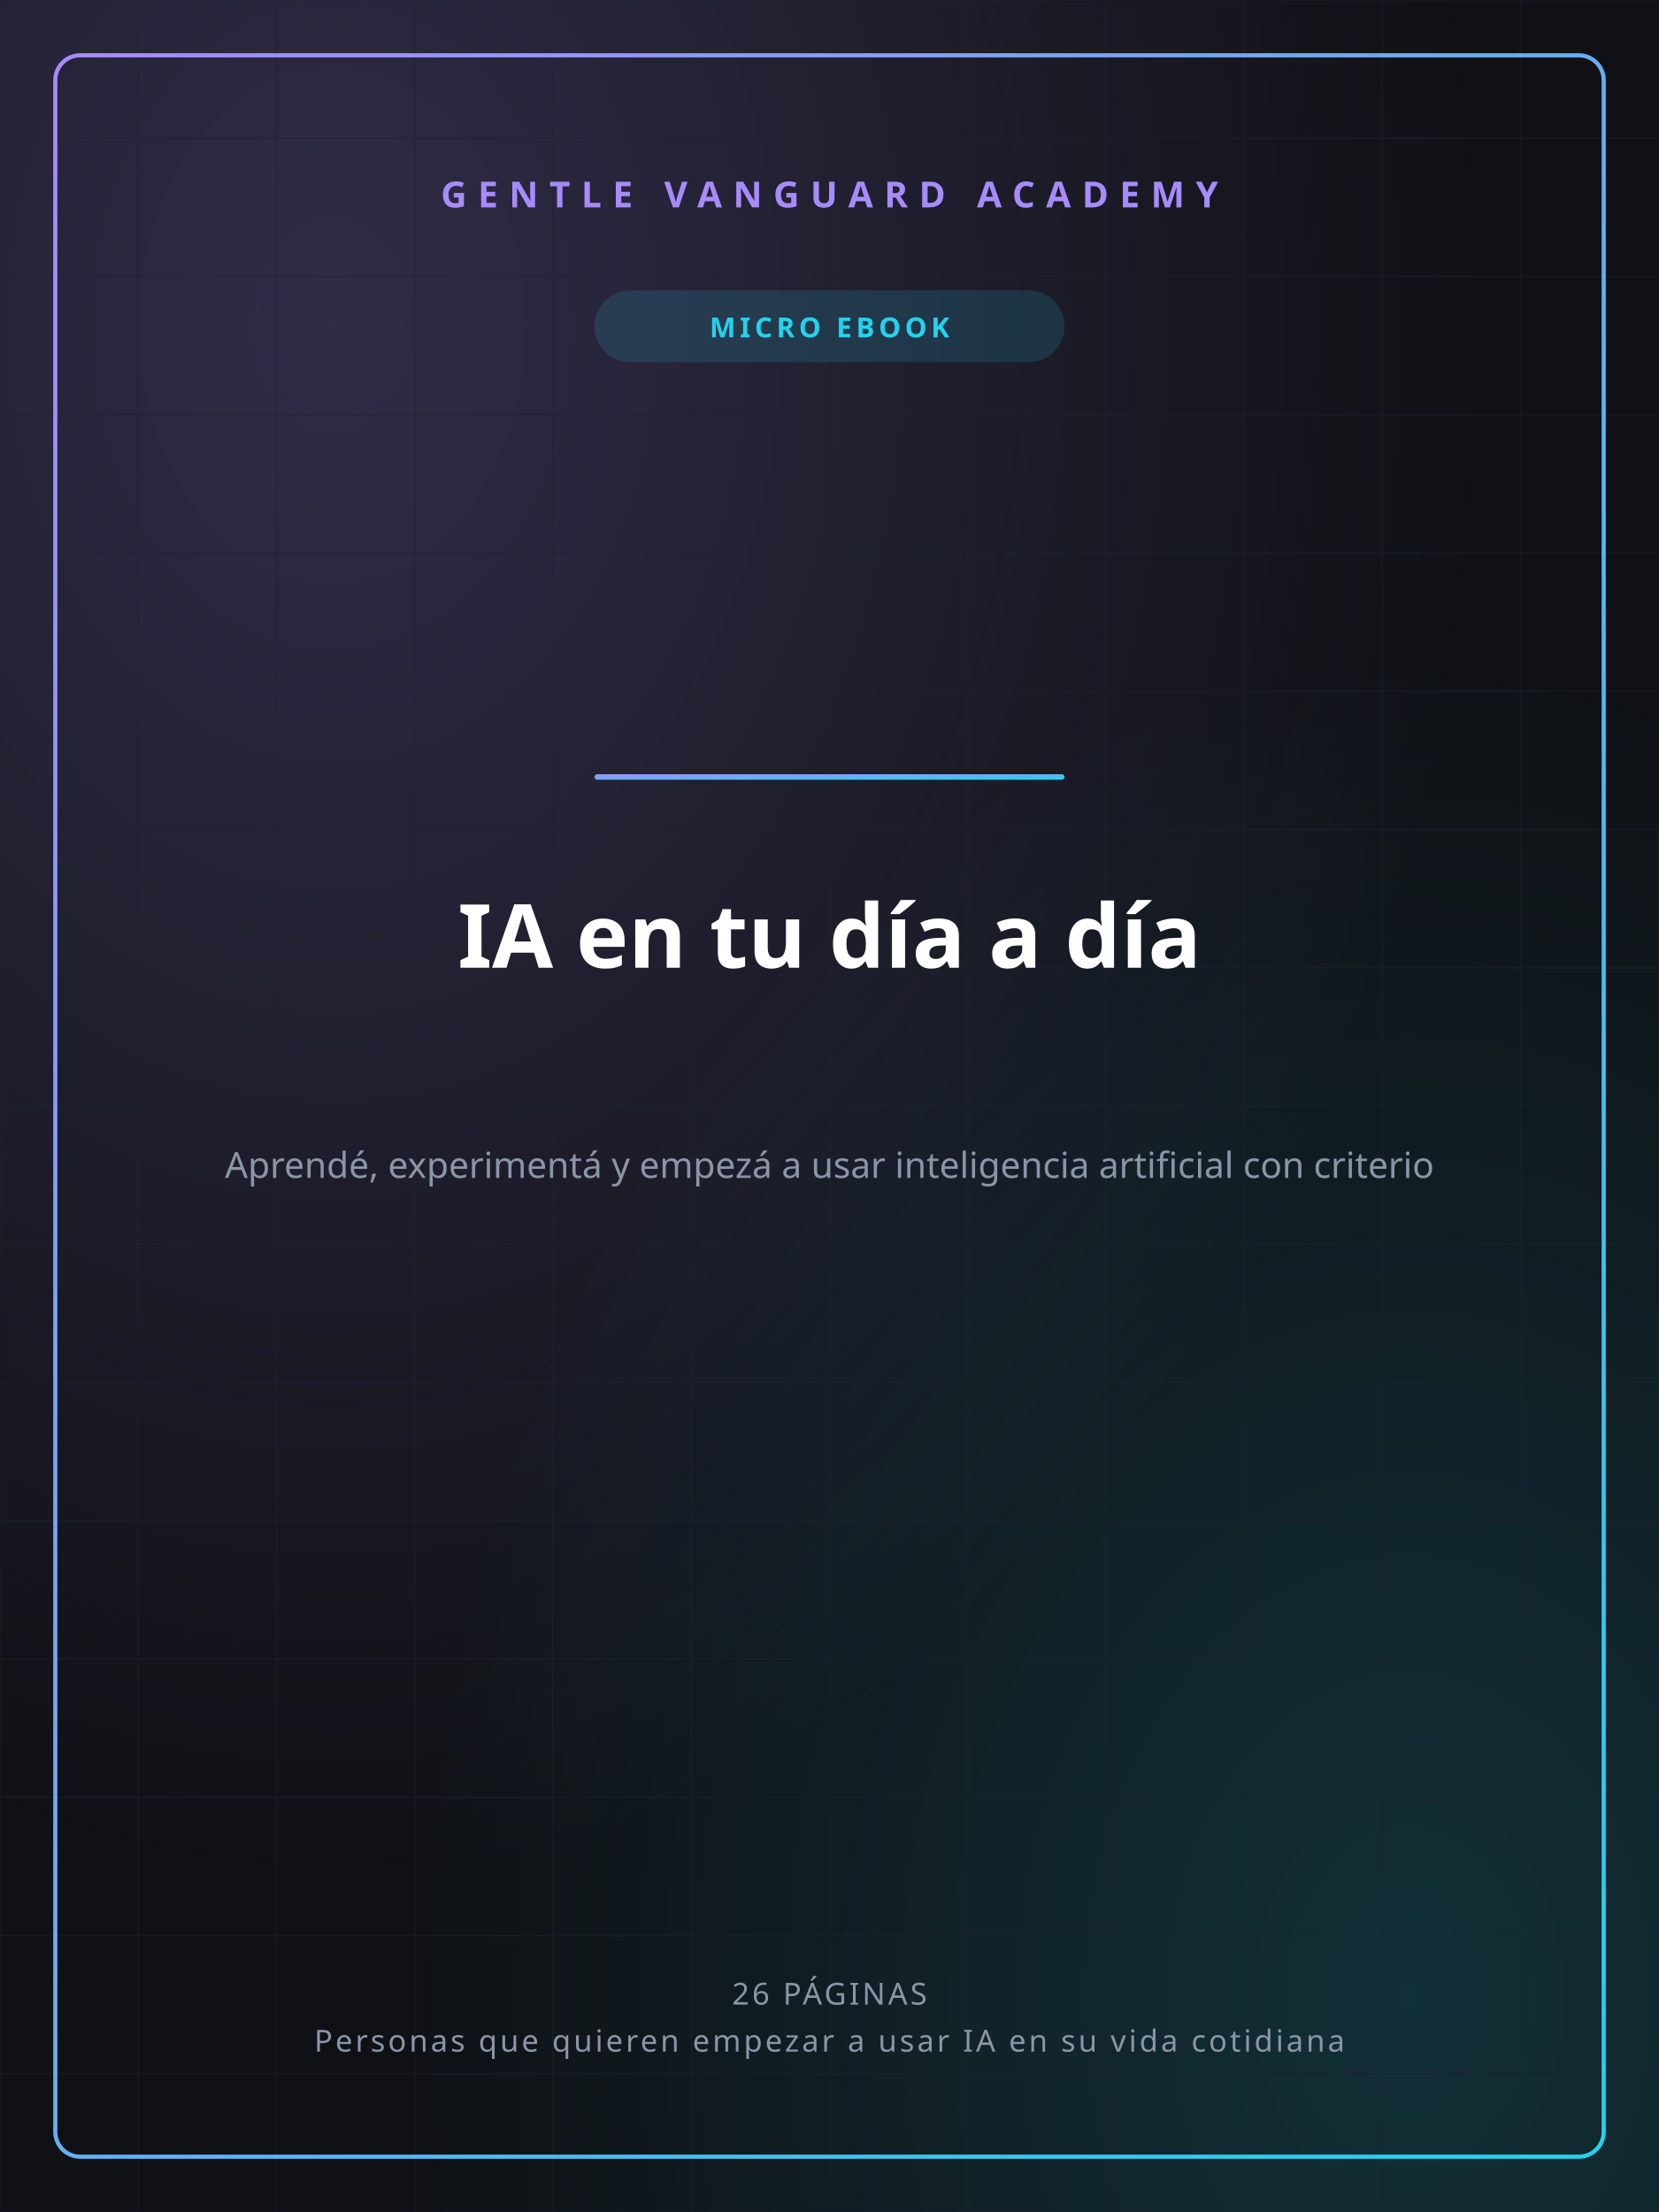
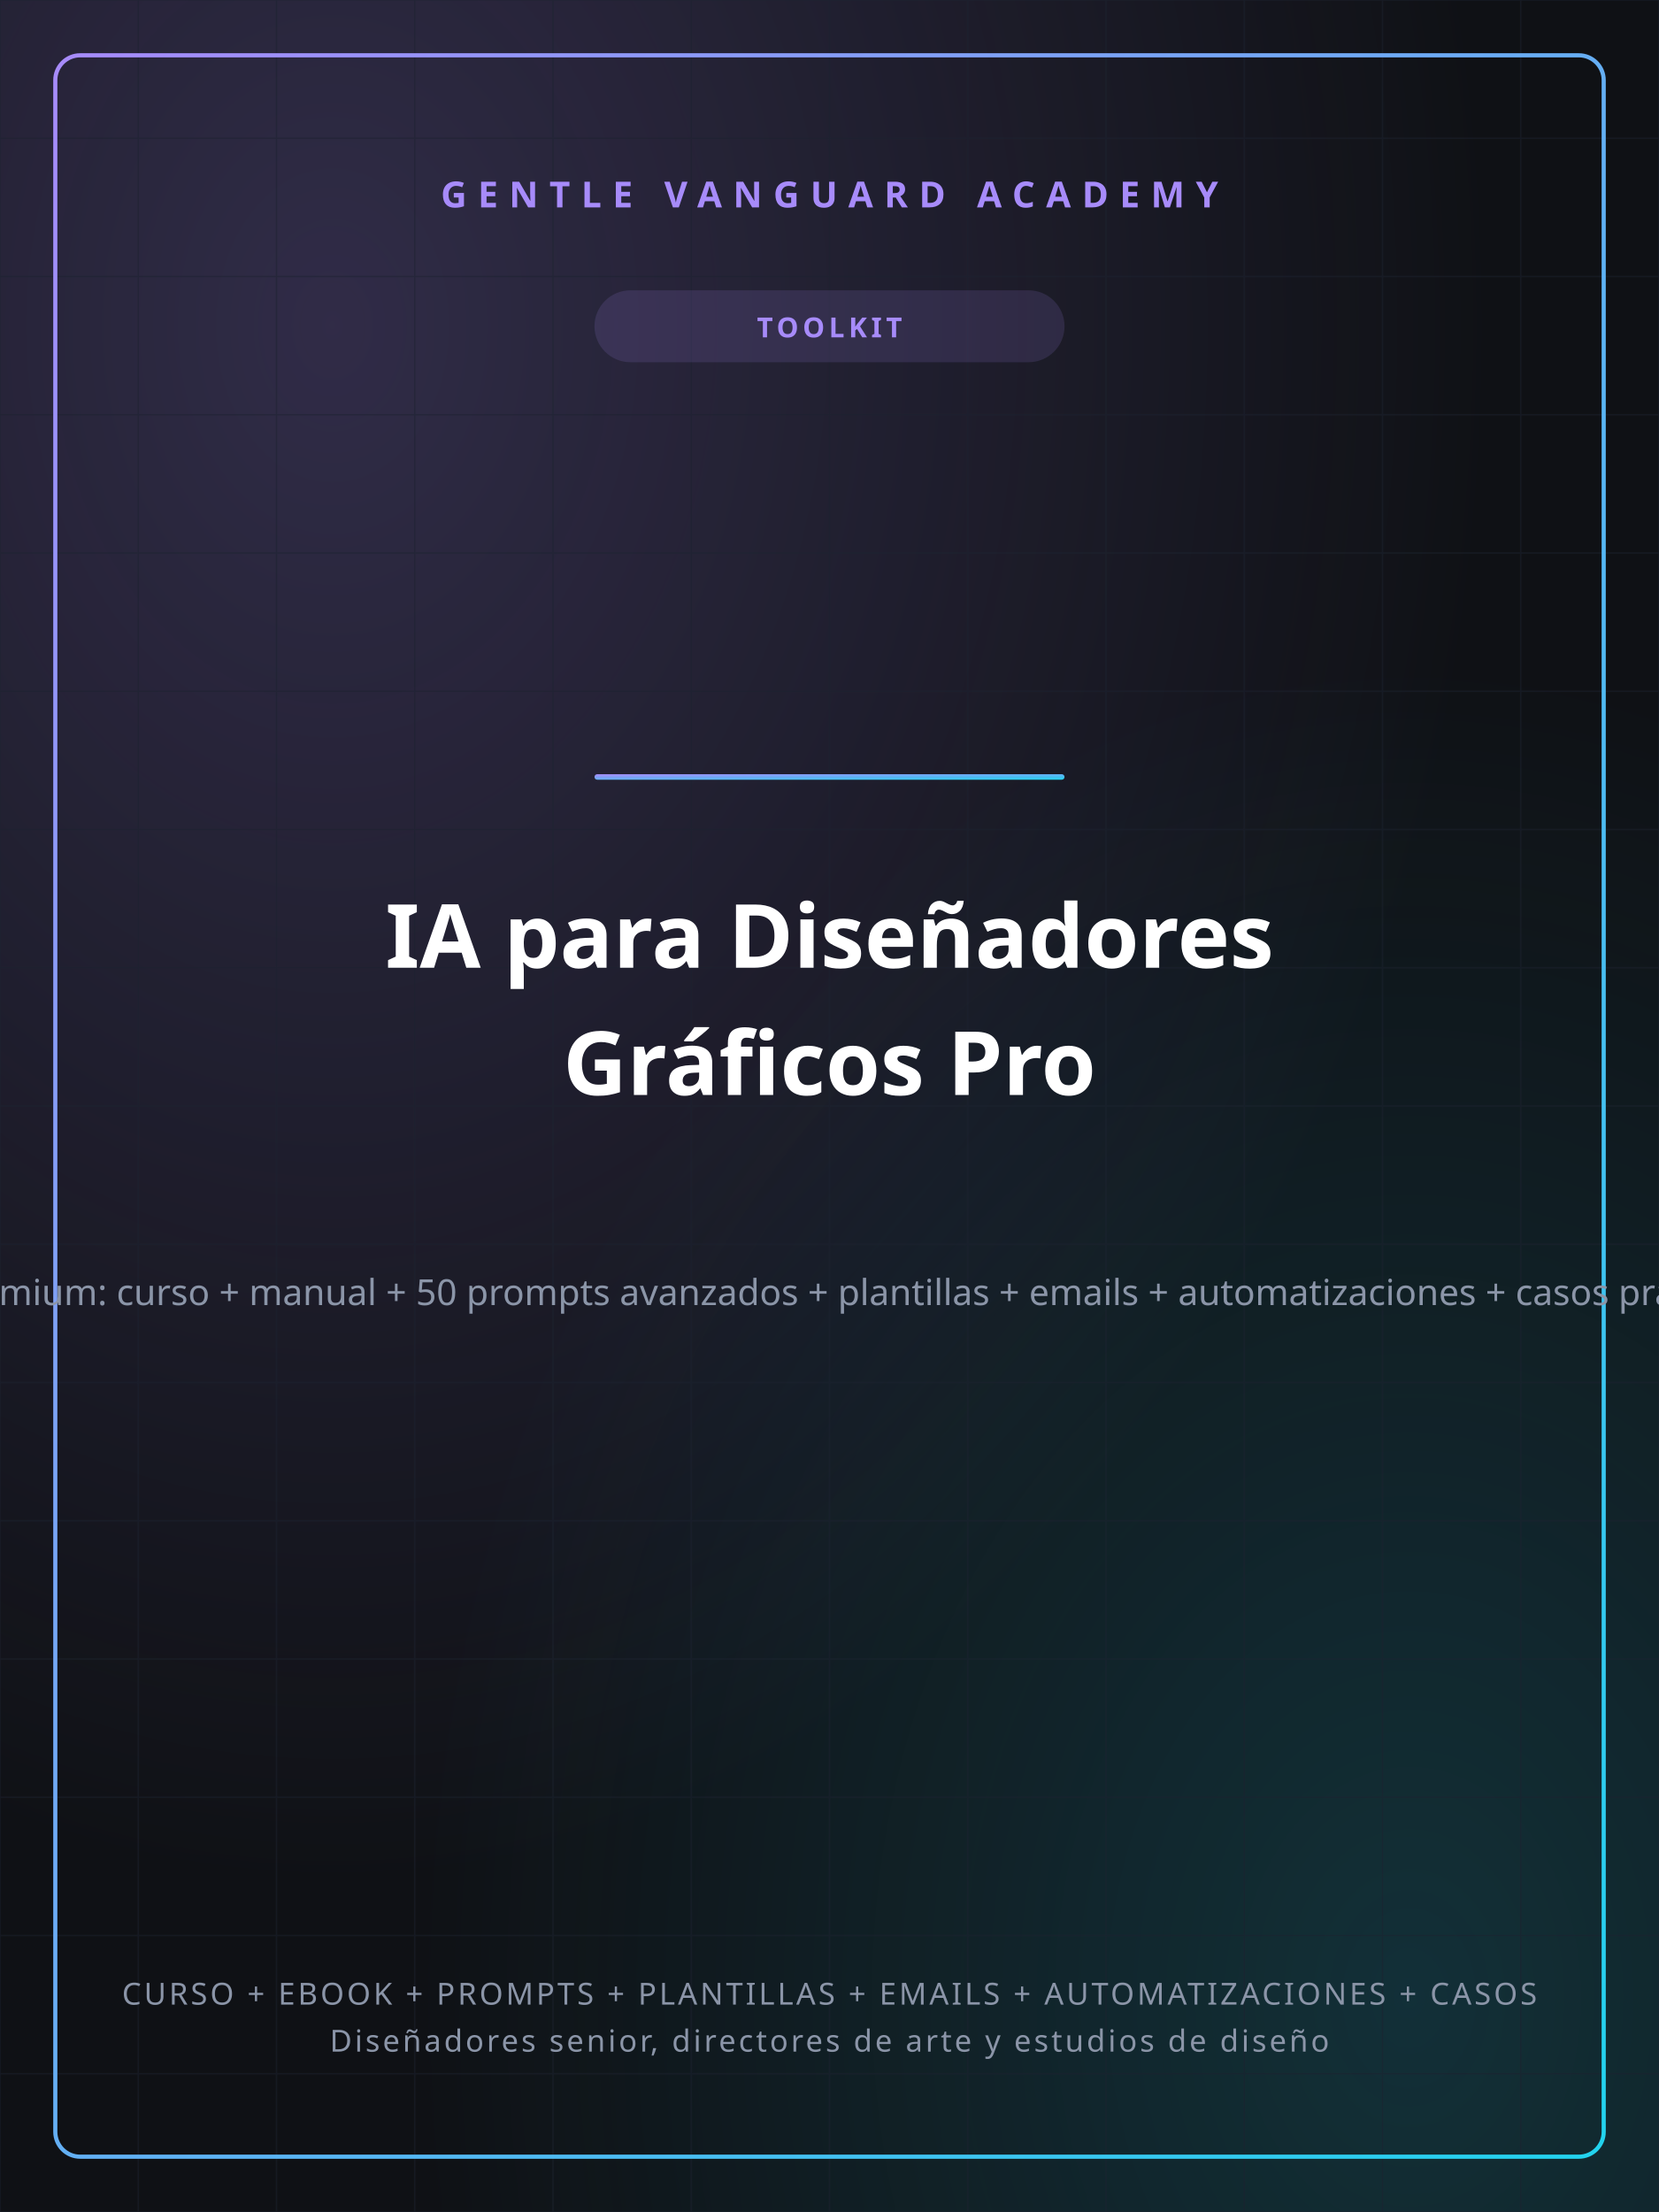
<svg xmlns="http://www.w3.org/2000/svg" width="1200" height="1600" viewBox="0 0 1200 1600">
  <defs>
    <linearGradient id="gvGrad" x1="0" y1="0" x2="1" y2="1">
      <stop offset="0%" stop-color="#A78BFA" />
      <stop offset="100%" stop-color="#22D3EE" />
    </linearGradient>
    <radialGradient id="glowA" cx="0.2" cy="0.15" r="0.7">
      <stop offset="0%" stop-color="#A78BFA" stop-opacity="0.22" />
      <stop offset="100%" stop-color="#A78BFA" stop-opacity="0" />
    </radialGradient>
    <radialGradient id="glowB" cx="0.85" cy="0.9" r="0.6">
      <stop offset="0%" stop-color="#22D3EE" stop-opacity="0.16" />
      <stop offset="100%" stop-color="#22D3EE" stop-opacity="0" />
    </radialGradient>
  </defs>
  <rect width="1200" height="1600" fill="#0F1115" />
  <rect width="1200" height="1600" fill="url(#glowA)" />
  <rect width="1200" height="1600" fill="url(#glowB)" />
  <g stroke="#1c2230" stroke-width="1" opacity="0.5">
    <line x1="0" y1="0" x2="0" y2="1600" />
    <line x1="100" y1="0" x2="100" y2="1600" />
    <line x1="200" y1="0" x2="200" y2="1600" />
    <line x1="300" y1="0" x2="300" y2="1600" />
    <line x1="400" y1="0" x2="400" y2="1600" />
    <line x1="500" y1="0" x2="500" y2="1600" />
    <line x1="600" y1="0" x2="600" y2="1600" />
    <line x1="700" y1="0" x2="700" y2="1600" />
    <line x1="800" y1="0" x2="800" y2="1600" />
    <line x1="900" y1="0" x2="900" y2="1600" />
    <line x1="1000" y1="0" x2="1000" y2="1600" />
    <line x1="1100" y1="0" x2="1100" y2="1600" />
    <line x1="1200" y1="0" x2="1200" y2="1600" />
    <line x1="0" y1="0" x2="1200" y2="0" />
    <line x1="0" y1="100" x2="1200" y2="100" />
    <line x1="0" y1="200" x2="1200" y2="200" />
    <line x1="0" y1="300" x2="1200" y2="300" />
    <line x1="0" y1="400" x2="1200" y2="400" />
    <line x1="0" y1="500" x2="1200" y2="500" />
    <line x1="0" y1="600" x2="1200" y2="600" />
    <line x1="0" y1="700" x2="1200" y2="700" />
    <line x1="0" y1="800" x2="1200" y2="800" />
    <line x1="0" y1="900" x2="1200" y2="900" />
    <line x1="0" y1="1000" x2="1200" y2="1000" />
    <line x1="0" y1="1100" x2="1200" y2="1100" />
    <line x1="0" y1="1200" x2="1200" y2="1200" />
    <line x1="0" y1="1300" x2="1200" y2="1300" />
    <line x1="0" y1="1400" x2="1200" y2="1400" />
    <line x1="0" y1="1500" x2="1200" y2="1500" />
    <line x1="0" y1="1600" x2="1200" y2="1600" />
  </g>
  <rect x="40" y="40" width="1120" height="1520" fill="none" stroke="url(#gvGrad)" stroke-width="3" rx="18" />
  <text x="600" y="150" text-anchor="middle" font-family="'Space Grotesk','Segoe UI',sans-serif" font-size="26" font-weight="700" fill="#A78BFA" letter-spacing="8">GENTLE VANGUARD ACADEMY</text>
-   <rect x="430" y="210" width="340" height="52" rx="26" fill="#22D3EE" opacity="0.14" />
-   <text x="600" y="244" text-anchor="middle" font-family="'Space Grotesk','Segoe UI',sans-serif" font-size="20" font-weight="700" fill="#22D3EE" letter-spacing="3">MICRO EBOOK</text>
+   <rect x="430" y="210" width="340" height="52" rx="26" fill="#A78BFA" opacity="0.14" />
+   <text x="600" y="244" text-anchor="middle" font-family="'Space Grotesk','Segoe UI',sans-serif" font-size="20" font-weight="700" fill="#A78BFA" letter-spacing="3">TOOLKIT</text>
  <rect x="430" y="560" width="340" height="4" rx="2" fill="url(#gvGrad)" />
-   <text x="600" y="700" text-anchor="middle" font-family="'Space Grotesk','Segoe UI',sans-serif" font-size="64" font-weight="800" fill="#ffffff">IA en tu día a día</text>
-   <text x="600" y="852" text-anchor="middle" font-family="'Space Grotesk','Segoe UI',sans-serif" font-size="26" font-weight="400" fill="#8b95a8">Aprendé, experimentá y empezá a usar inteligencia artificial con criterio</text>
-   <text x="600" y="1450" text-anchor="middle" font-family="'Space Grotesk','Segoe UI',sans-serif" font-size="22" font-weight="500" fill="#8b95a8" letter-spacing="2">26 PÁGINAS</text>
-   <text x="600" y="1484" text-anchor="middle" font-family="'Space Grotesk','Segoe UI',sans-serif" font-size="22" font-weight="500" fill="#8b95a8" letter-spacing="2">Personas que quieren empezar a usar IA en su vida cotidiana</text>
+   <text x="600" y="700" text-anchor="middle" font-family="'Space Grotesk','Segoe UI',sans-serif" font-size="64" font-weight="800" fill="#ffffff">IA para Diseñadores</text>
+   <text x="600" y="792" text-anchor="middle" font-family="'Space Grotesk','Segoe UI',sans-serif" font-size="64" font-weight="800" fill="#ffffff">Gráficos Pro</text>
+   <text x="600" y="944" text-anchor="middle" font-family="'Space Grotesk','Segoe UI',sans-serif" font-size="26" font-weight="400" fill="#8b95a8">Kit premium: curso + manual + 50 prompts avanzados + plantillas + emails + automatizaciones + casos prácticos</text>
+   <text x="600" y="1450" text-anchor="middle" font-family="'Space Grotesk','Segoe UI',sans-serif" font-size="22" font-weight="500" fill="#8b95a8" letter-spacing="2">CURSO + EBOOK + PROMPTS + PLANTILLAS + EMAILS + AUTOMATIZACIONES + CASOS</text>
+   <text x="600" y="1484" text-anchor="middle" font-family="'Space Grotesk','Segoe UI',sans-serif" font-size="22" font-weight="500" fill="#8b95a8" letter-spacing="2">Diseñadores senior, directores de arte y estudios de diseño</text>
</svg>
